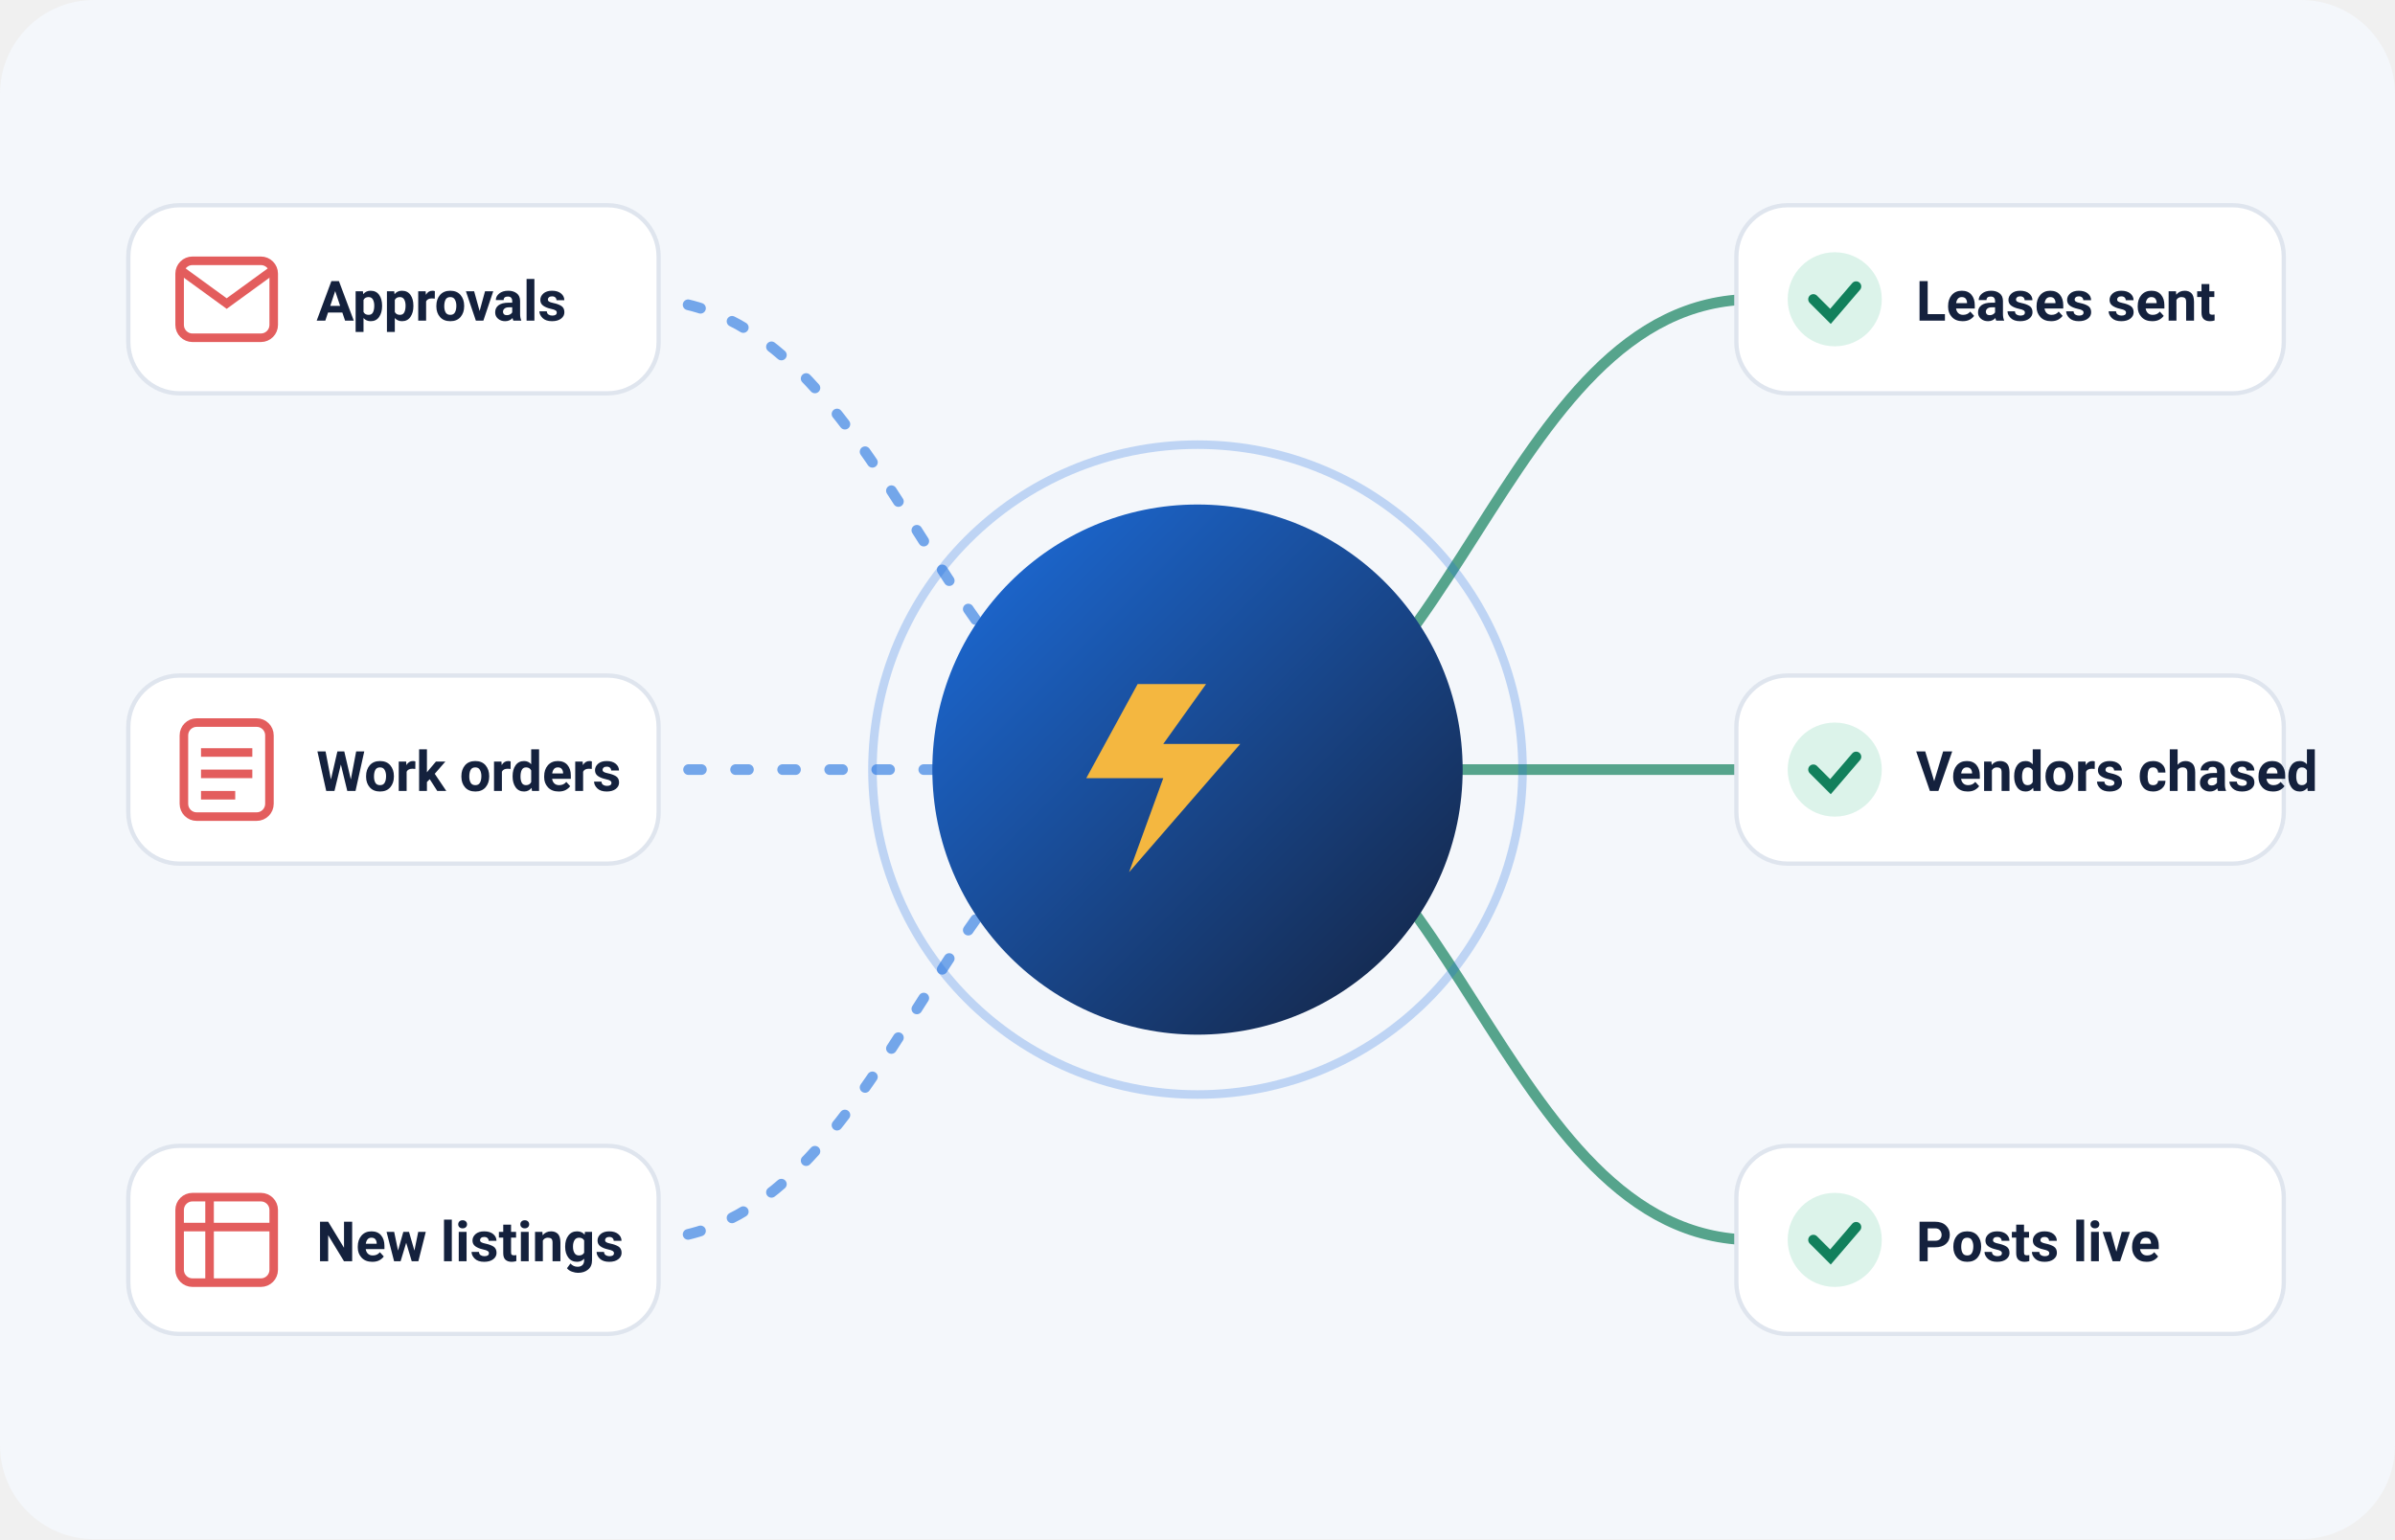
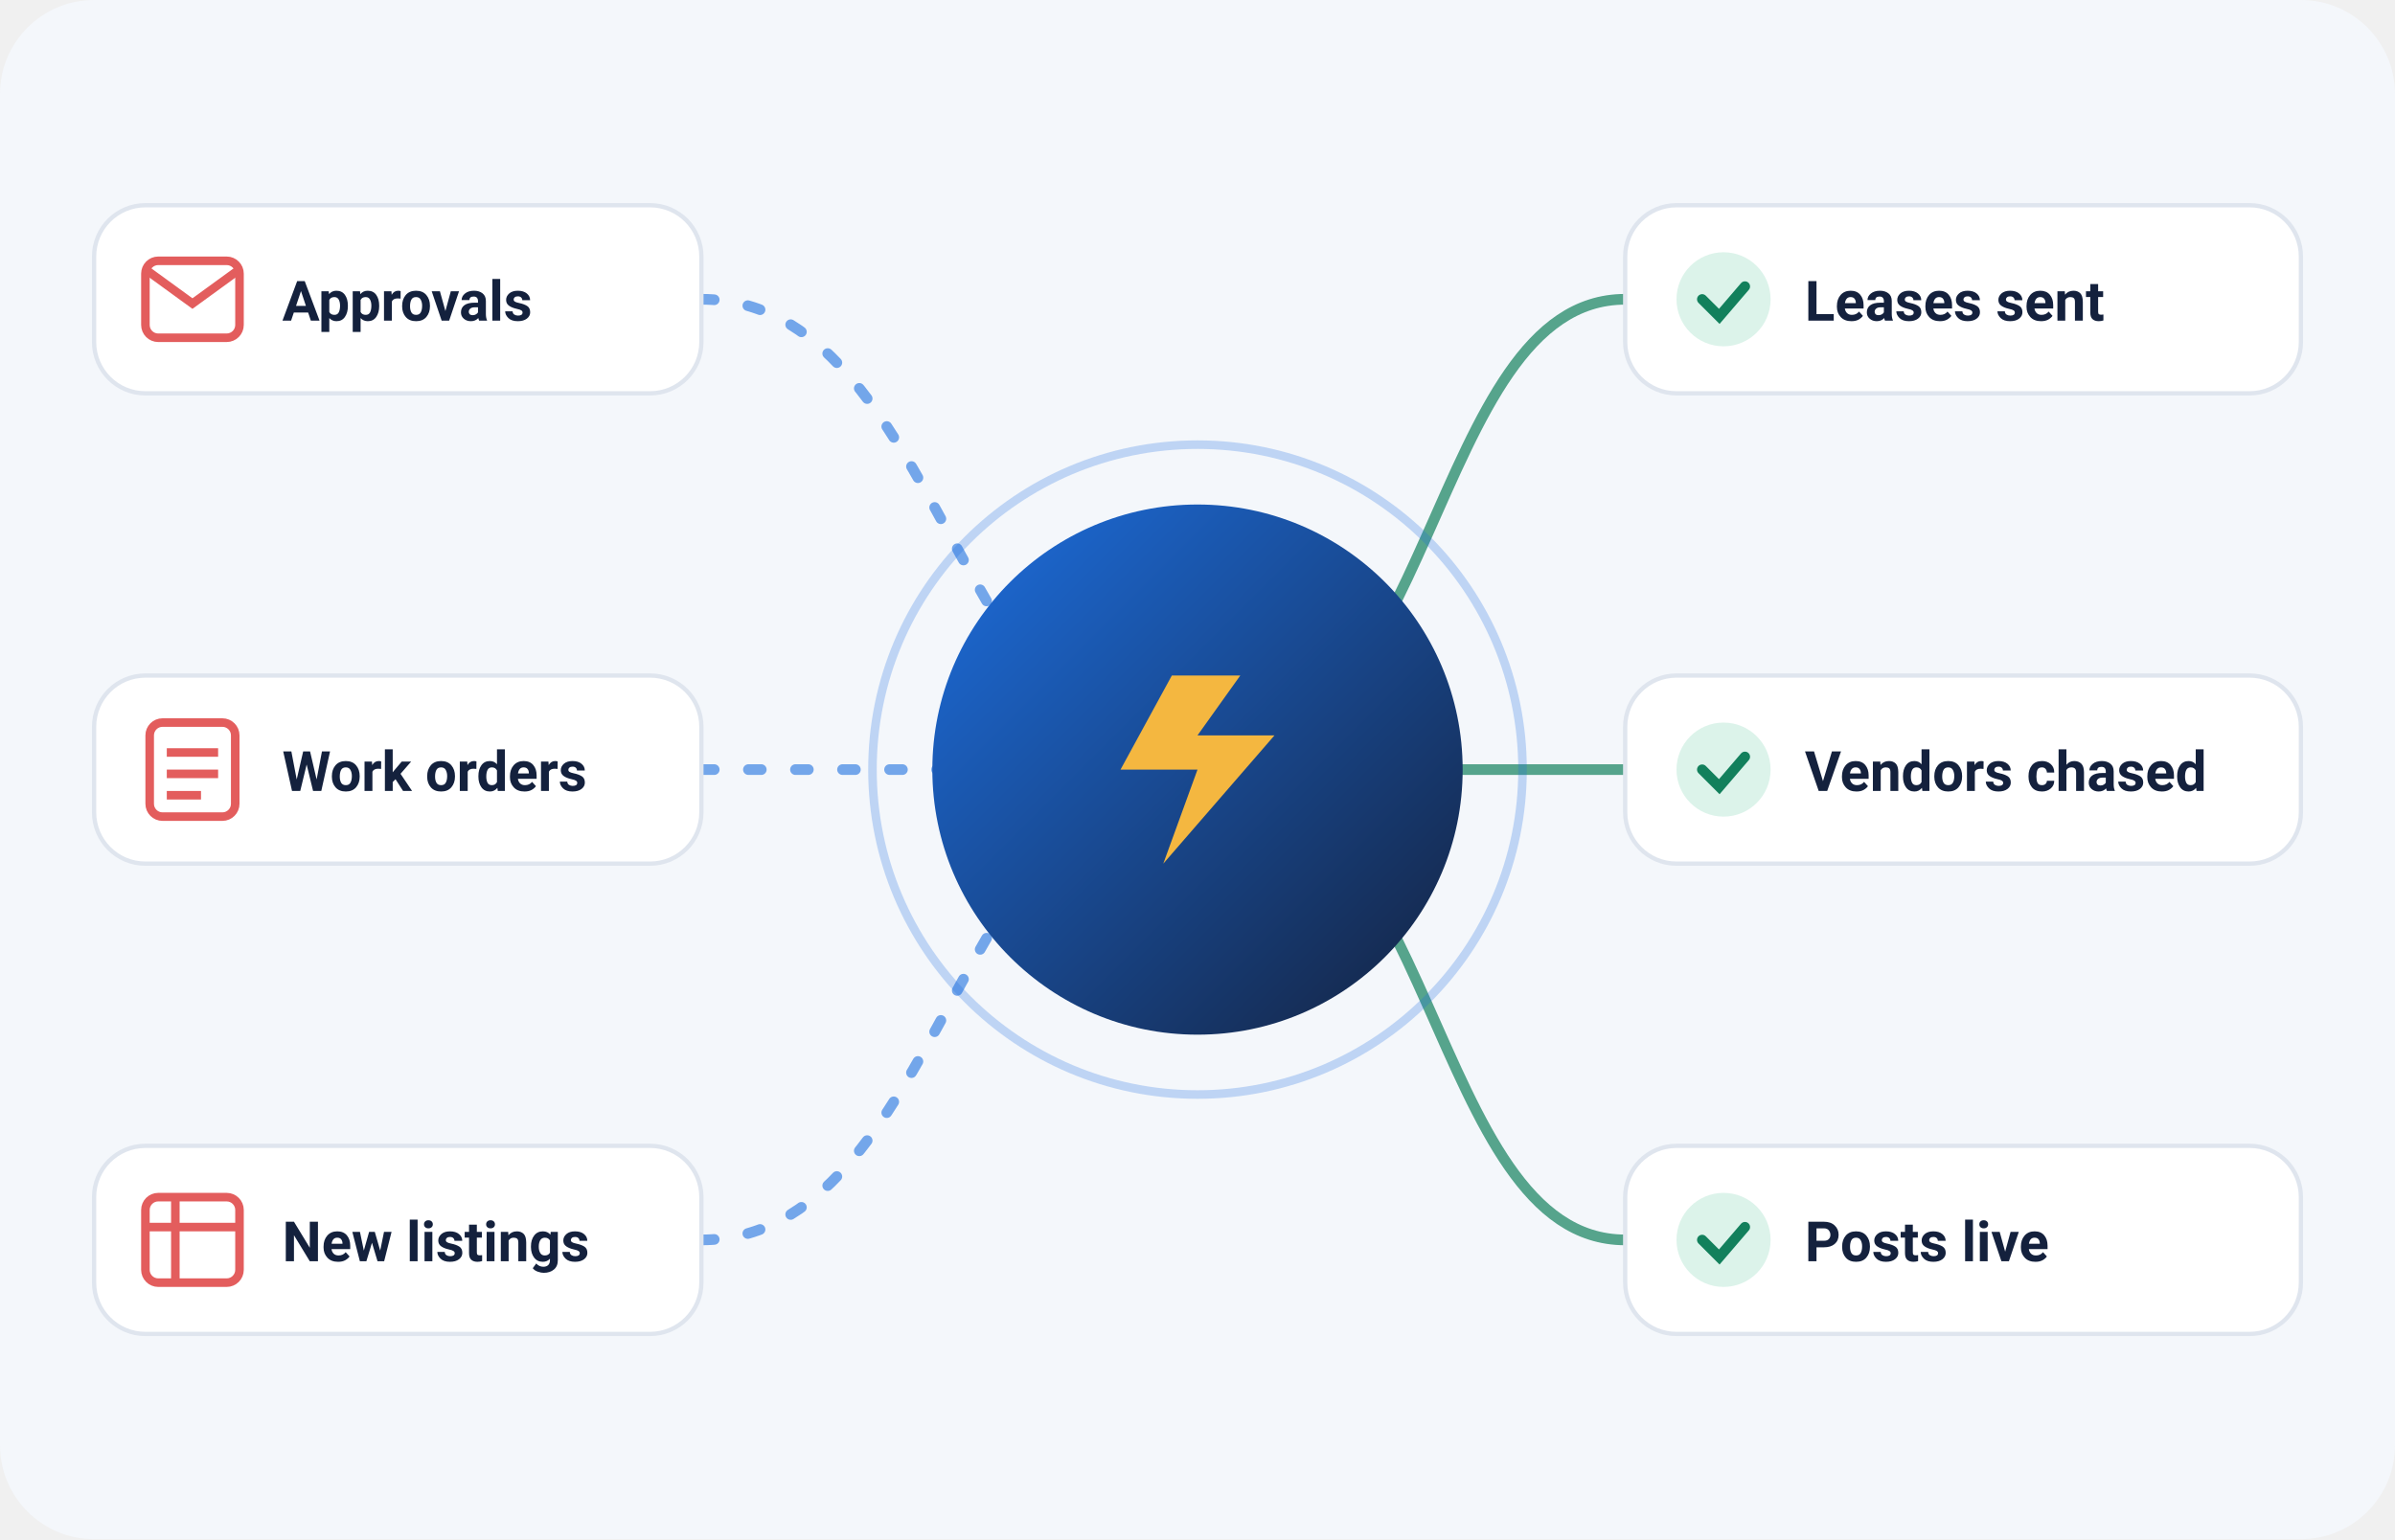
<svg xmlns="http://www.w3.org/2000/svg" viewBox="0 0 560 360" role="img" aria-label="Illustration of busywork flowing into one automation and out as finished tasks">
  <defs>
    <linearGradient id="core" x1="0" y1="0" x2="1" y2="1">
      <stop offset="0" stop-color="#1d6fe0" />
      <stop offset="1" stop-color="#14213d" />
    </linearGradient>
  </defs>
  <rect width="560" height="360" rx="22" fill="#f4f7fb" />
  <g fill="none" stroke="#1d6fe0" stroke-width="2.5" stroke-dasharray="3 8" stroke-linecap="round" opacity=".6">
-     <path d="M150 70 C 210 70, 220 180, 280 180" />
-     <path d="M150 180 L 280 180" />
-     <path d="M150 290 C 210 290, 220 180, 280 180" />
+     <path d="M164 70 C 220 70, 224 180, 280 180" />
+     <path d="M164 180 L 280 180" />
+     <path d="M164 290 C 220 290, 224 180, 280 180" />
  </g>
  <g fill="none" stroke="#12805c" stroke-width="2.5" stroke-linecap="round" opacity=".7">
-     <path d="M280 180 C 340 180, 350 70, 410 70" />
-     <path d="M280 180 L 410 180" />
-     <path d="M280 180 C 340 180, 350 290, 410 290" />
+     <path d="M280 180 C 336 180, 334 70, 380 70" />
+     <path d="M280 180 L 380 180" />
+     <path d="M280 180 C 336 180, 334 290, 380 290" />
  </g>
  <g font-family="system-ui, -apple-system, Segoe UI, Roboto, sans-serif" font-size="13" font-weight="600" fill="#14213d">
-     <g transform="translate(30 48)">
-       <rect width="124" height="44" rx="12" fill="#fff" stroke="#dfe5ee" />
+     <g transform="translate(22 48)">
+       <rect width="142" height="44" rx="12" fill="#fff" stroke="#dfe5ee" />
      <rect x="12" y="13" width="22" height="18" rx="3" fill="none" stroke="#e35d5d" stroke-width="2" />
      <path d="M12 15l11 8 11-8" fill="none" stroke="#e35d5d" stroke-width="2" />
      <text x="44" y="27">Approvals</text>
    </g>
-     <g transform="translate(30 158)">
-       <rect width="124" height="44" rx="12" fill="#fff" stroke="#dfe5ee" />
+     <g transform="translate(22 158)">
+       <rect width="142" height="44" rx="12" fill="#fff" stroke="#dfe5ee" />
      <rect x="13" y="11" width="20" height="22" rx="3" fill="none" stroke="#e35d5d" stroke-width="2" />
      <path d="M17 18h12M17 23h12M17 28h8" stroke="#e35d5d" stroke-width="2" />
      <text x="44" y="27">Work orders</text>
    </g>
-     <g transform="translate(30 268)">
-       <rect width="124" height="44" rx="12" fill="#fff" stroke="#dfe5ee" />
+     <g transform="translate(22 268)">
+       <rect width="142" height="44" rx="12" fill="#fff" stroke="#dfe5ee" />
      <rect x="12" y="12" width="22" height="20" rx="3" fill="none" stroke="#e35d5d" stroke-width="2" />
      <path d="M12 19h22M19 12v20" stroke="#e35d5d" stroke-width="2" />
      <text x="44" y="27">New listings</text>
    </g>
    <circle cx="280" cy="180" r="62" fill="url(#core)" />
    <circle cx="280" cy="180" r="76" fill="none" stroke="#1d6fe0" stroke-opacity=".25" stroke-width="2" />
-     <path d="M266 160l-12 22h18l-8 22 26-30h-18l10-14z" fill="#f4b740" />
-     <g transform="translate(406 48)">
-       <rect width="128" height="44" rx="12" fill="#fff" stroke="#dfe5ee" />
+     <path d="M266 160l-12 22h18l-8 22 26-30h-18l10-14z" fill="#f4b740" transform="translate(8 -2)" />
+     <g transform="translate(380 48)">
+       <rect width="158" height="44" rx="12" fill="#fff" stroke="#dfe5ee" />
      <circle cx="23" cy="22" r="11" fill="#dcf3ea" />
      <path d="M18 22l4 4 6-7" stroke="#12805c" stroke-width="2.4" fill="none" stroke-linecap="round" />
      <text x="42" y="27">Leases sent</text>
    </g>
-     <g transform="translate(406 158)">
-       <rect width="128" height="44" rx="12" fill="#fff" stroke="#dfe5ee" />
+     <g transform="translate(380 158)">
+       <rect width="158" height="44" rx="12" fill="#fff" stroke="#dfe5ee" />
      <circle cx="23" cy="22" r="11" fill="#dcf3ea" />
      <path d="M18 22l4 4 6-7" stroke="#12805c" stroke-width="2.4" fill="none" stroke-linecap="round" />
      <text x="42" y="27">Vendors chased</text>
    </g>
-     <g transform="translate(406 268)">
-       <rect width="128" height="44" rx="12" fill="#fff" stroke="#dfe5ee" />
+     <g transform="translate(380 268)">
+       <rect width="158" height="44" rx="12" fill="#fff" stroke="#dfe5ee" />
      <circle cx="23" cy="22" r="11" fill="#dcf3ea" />
      <path d="M18 22l4 4 6-7" stroke="#12805c" stroke-width="2.4" fill="none" stroke-linecap="round" />
      <text x="42" y="27">Posts live</text>
    </g>
  </g>
</svg>
